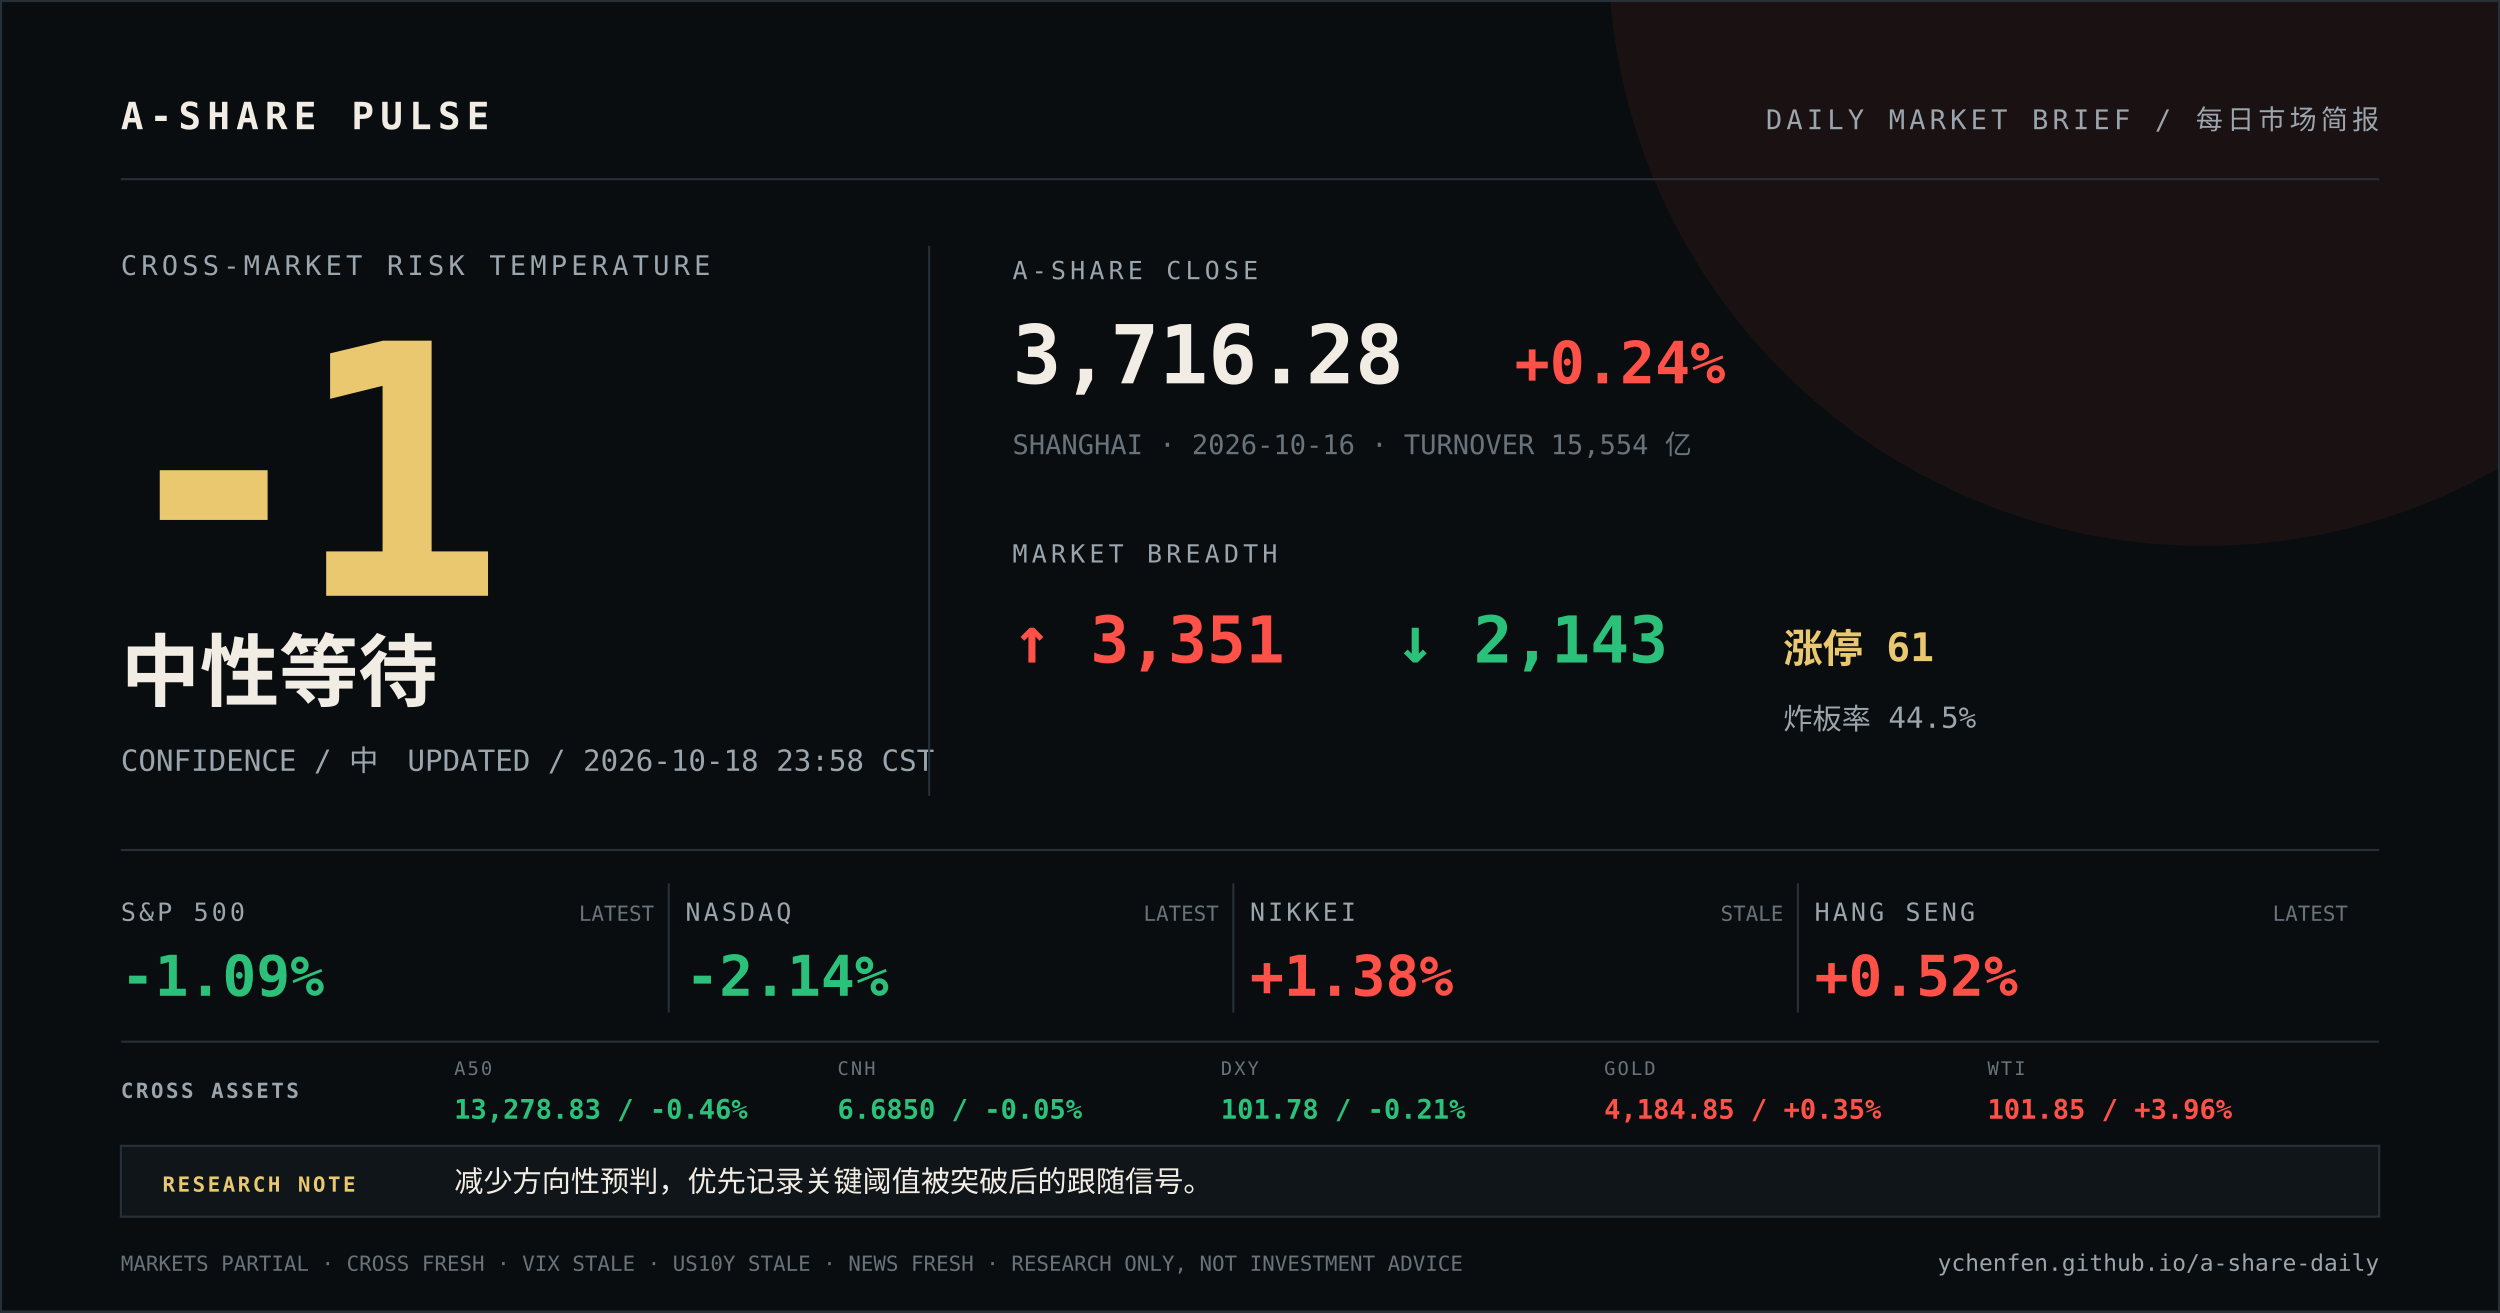
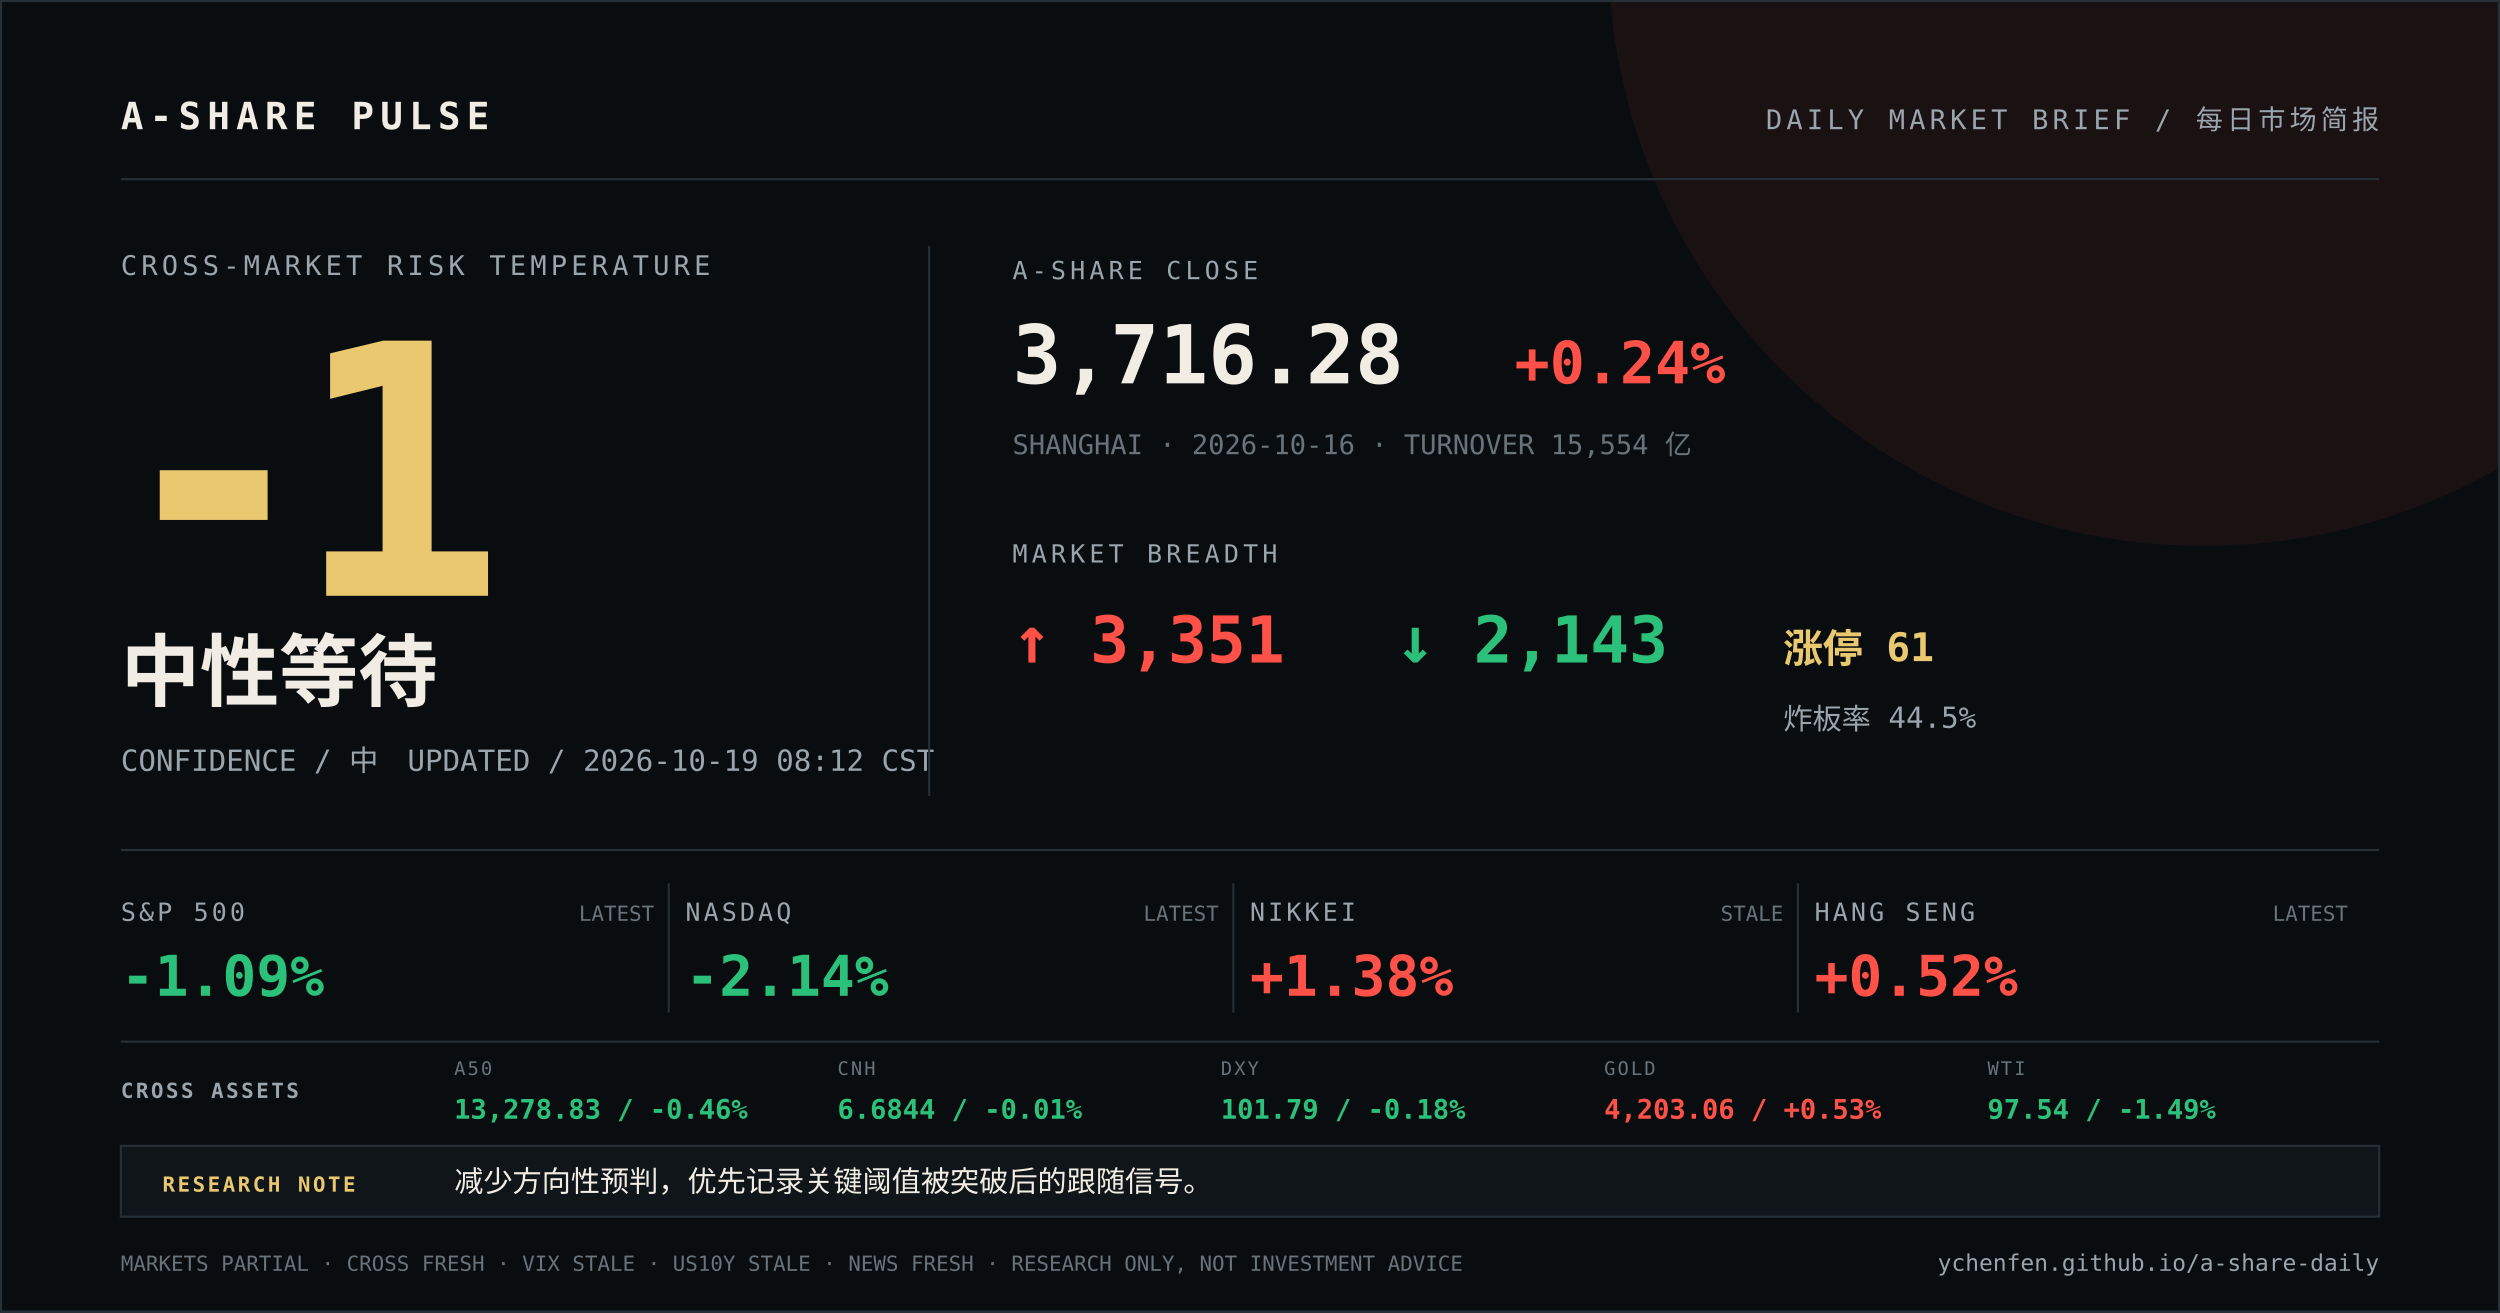
<svg xmlns="http://www.w3.org/2000/svg" width="1200" height="630" viewBox="0 0 1200 630">
  <rect width="1200" height="630" fill="#0a0d0f" />
  <circle cx="1058" cy="-24" r="286" fill="#ff5148" opacity="0.07" />
  <path d="M0 0H1200V630H0Z" fill="none" stroke="#273037" stroke-width="2" />
  <g font-family="DIN Alternate, SFMono-Regular, Menlo, monospace">
    <text x="58" y="62" fill="#f2ede4" font-size="18" font-weight="700" letter-spacing="3">A-SHARE PULSE</text>
    <text x="1142" y="62" fill="#9aa5ad" font-size="13" text-anchor="end" letter-spacing="2">DAILY MARKET BRIEF / 每日市场简报</text>
    <line x1="58" y1="86" x2="1142" y2="86" stroke="#273037" />
    <text x="58" y="132" fill="#9aa5ad" font-size="13" letter-spacing="2">CROSS-MARKET RISK TEMPERATURE</text>
    <text x="52" y="286" fill="#e9c86f" font-size="168" font-weight="800" letter-spacing="-12">-1</text>
    <text x="58" y="336" fill="#f2ede4" font-size="38" font-weight="700">中性等待</text>
-     <text x="58" y="370" fill="#9aa5ad" font-size="14">CONFIDENCE / 中　UPDATED / 2026-10-18 23:58 CST</text>
+     <text x="58" y="370" fill="#9aa5ad" font-size="14">CONFIDENCE / 中　UPDATED / 2026-10-19 08:12 CST</text>
    <line x1="446" y1="118" x2="446" y2="382" stroke="#273037" />
    <text x="486" y="134" fill="#9aa5ad" font-size="12" letter-spacing="2">A-SHARE CLOSE</text>
    <text x="486" y="184" fill="#f2ede4" font-size="39" font-weight="700">3,716.28</text>
    <text x="727" y="184" fill="#ff5148" font-size="28" font-weight="700">+0.24%</text>
    <text x="486" y="218" fill="#68737b" font-size="13">SHANGHAI · 2026-10-16 · TURNOVER 15,554 亿</text>
    <text x="486" y="270" fill="#9aa5ad" font-size="12" letter-spacing="2">MARKET BREADTH</text>
    <text x="486" y="318" fill="#ff5148" font-size="31" font-weight="700">↑ 3,351</text>
    <text x="670" y="318" fill="#2cc17a" font-size="31" font-weight="700">↓ 2,143</text>
    <text x="856" y="318" fill="#e9c86f" font-size="19" font-weight="700">涨停 61</text>
    <text x="856" y="350" fill="#9aa5ad" font-size="14">炸板率 44.5%</text>
    <line x1="58" y1="408" x2="1142" y2="408" stroke="#273037" />
    <text x="58" y="442" fill="#9aa5ad" font-size="12" letter-spacing="1.5">S&amp;P 500</text>
    <text x="58" y="478" fill="#2cc17a" font-size="27" font-weight="700">-1.09%</text>
    <text x="314" y="442" fill="#68737b" font-size="10" text-anchor="end">LATEST</text>
    <line x1="321" y1="424" x2="321" y2="486" stroke="#273037" />
    <text x="329" y="442" fill="#9aa5ad" font-size="12" letter-spacing="1.5">NASDAQ</text>
    <text x="329" y="478" fill="#2cc17a" font-size="27" font-weight="700">-2.14%</text>
    <text x="585" y="442" fill="#68737b" font-size="10" text-anchor="end">LATEST</text>
    <line x1="592" y1="424" x2="592" y2="486" stroke="#273037" />
    <text x="600" y="442" fill="#9aa5ad" font-size="12" letter-spacing="1.5">NIKKEI</text>
    <text x="600" y="478" fill="#ff5148" font-size="27" font-weight="700">+1.38%</text>
    <text x="856" y="442" fill="#68737b" font-size="10" text-anchor="end">STALE</text>
    <line x1="863" y1="424" x2="863" y2="486" stroke="#273037" />
    <text x="871" y="442" fill="#9aa5ad" font-size="12" letter-spacing="1.5">HANG SENG</text>
    <text x="871" y="478" fill="#ff5148" font-size="27" font-weight="700">+0.52%</text>
    <text x="1127" y="442" fill="#68737b" font-size="10" text-anchor="end">LATEST</text>
    <line x1="58" y1="500" x2="1142" y2="500" stroke="#273037" />
    <text x="58" y="527" fill="#9aa5ad" font-size="10" font-weight="700" letter-spacing="1.2">CROSS ASSETS</text>
    <text x="218" y="516" fill="#68737b" font-size="9" letter-spacing="1">A50</text>
    <text x="218" y="537" fill="#2cc17a" font-size="13" font-weight="700">13,278.83 / -0.46%</text>
    <text x="402" y="516" fill="#68737b" font-size="9" letter-spacing="1">CNH</text>
-     <text x="402" y="537" fill="#2cc17a" font-size="13" font-weight="700">6.6850 / -0.05%</text>
+     <text x="402" y="537" fill="#2cc17a" font-size="13" font-weight="700">6.6844 / -0.01%</text>
    <text x="586" y="516" fill="#68737b" font-size="9" letter-spacing="1">DXY</text>
-     <text x="586" y="537" fill="#2cc17a" font-size="13" font-weight="700">101.78 / -0.21%</text>
+     <text x="586" y="537" fill="#2cc17a" font-size="13" font-weight="700">101.79 / -0.18%</text>
    <text x="770" y="516" fill="#68737b" font-size="9" letter-spacing="1">GOLD</text>
-     <text x="770" y="537" fill="#ff5148" font-size="13" font-weight="700">4,184.85 / +0.35%</text>
+     <text x="770" y="537" fill="#ff5148" font-size="13" font-weight="700">4,203.06 / +0.53%</text>
    <text x="954" y="516" fill="#68737b" font-size="9" letter-spacing="1">WTI</text>
-     <text x="954" y="537" fill="#ff5148" font-size="13" font-weight="700">101.85 / +3.96%</text>
+     <text x="954" y="537" fill="#2cc17a" font-size="13" font-weight="700">97.54 / -1.49%</text>
    <rect x="58" y="550" width="1084" height="34" fill="#101519" stroke="#273037" />
    <text x="78" y="572" fill="#e9c86f" font-size="10" font-weight="700" letter-spacing="1.2">RESEARCH NOTE</text>
    <text x="218" y="572" fill="#f2ede4" font-size="14">减少方向性预判，优先记录关键阈值被突破后的跟随信号。</text>
    <text x="58" y="610" fill="#68737b" font-size="10">MARKETS PARTIAL · CROSS FRESH · VIX STALE · US10Y STALE · NEWS FRESH · RESEARCH ONLY, NOT INVESTMENT ADVICE</text>
    <text x="1142" y="610" fill="#9aa5ad" font-size="11" text-anchor="end">ychenfen.github.io/a-share-daily</text>
  </g>
</svg>
